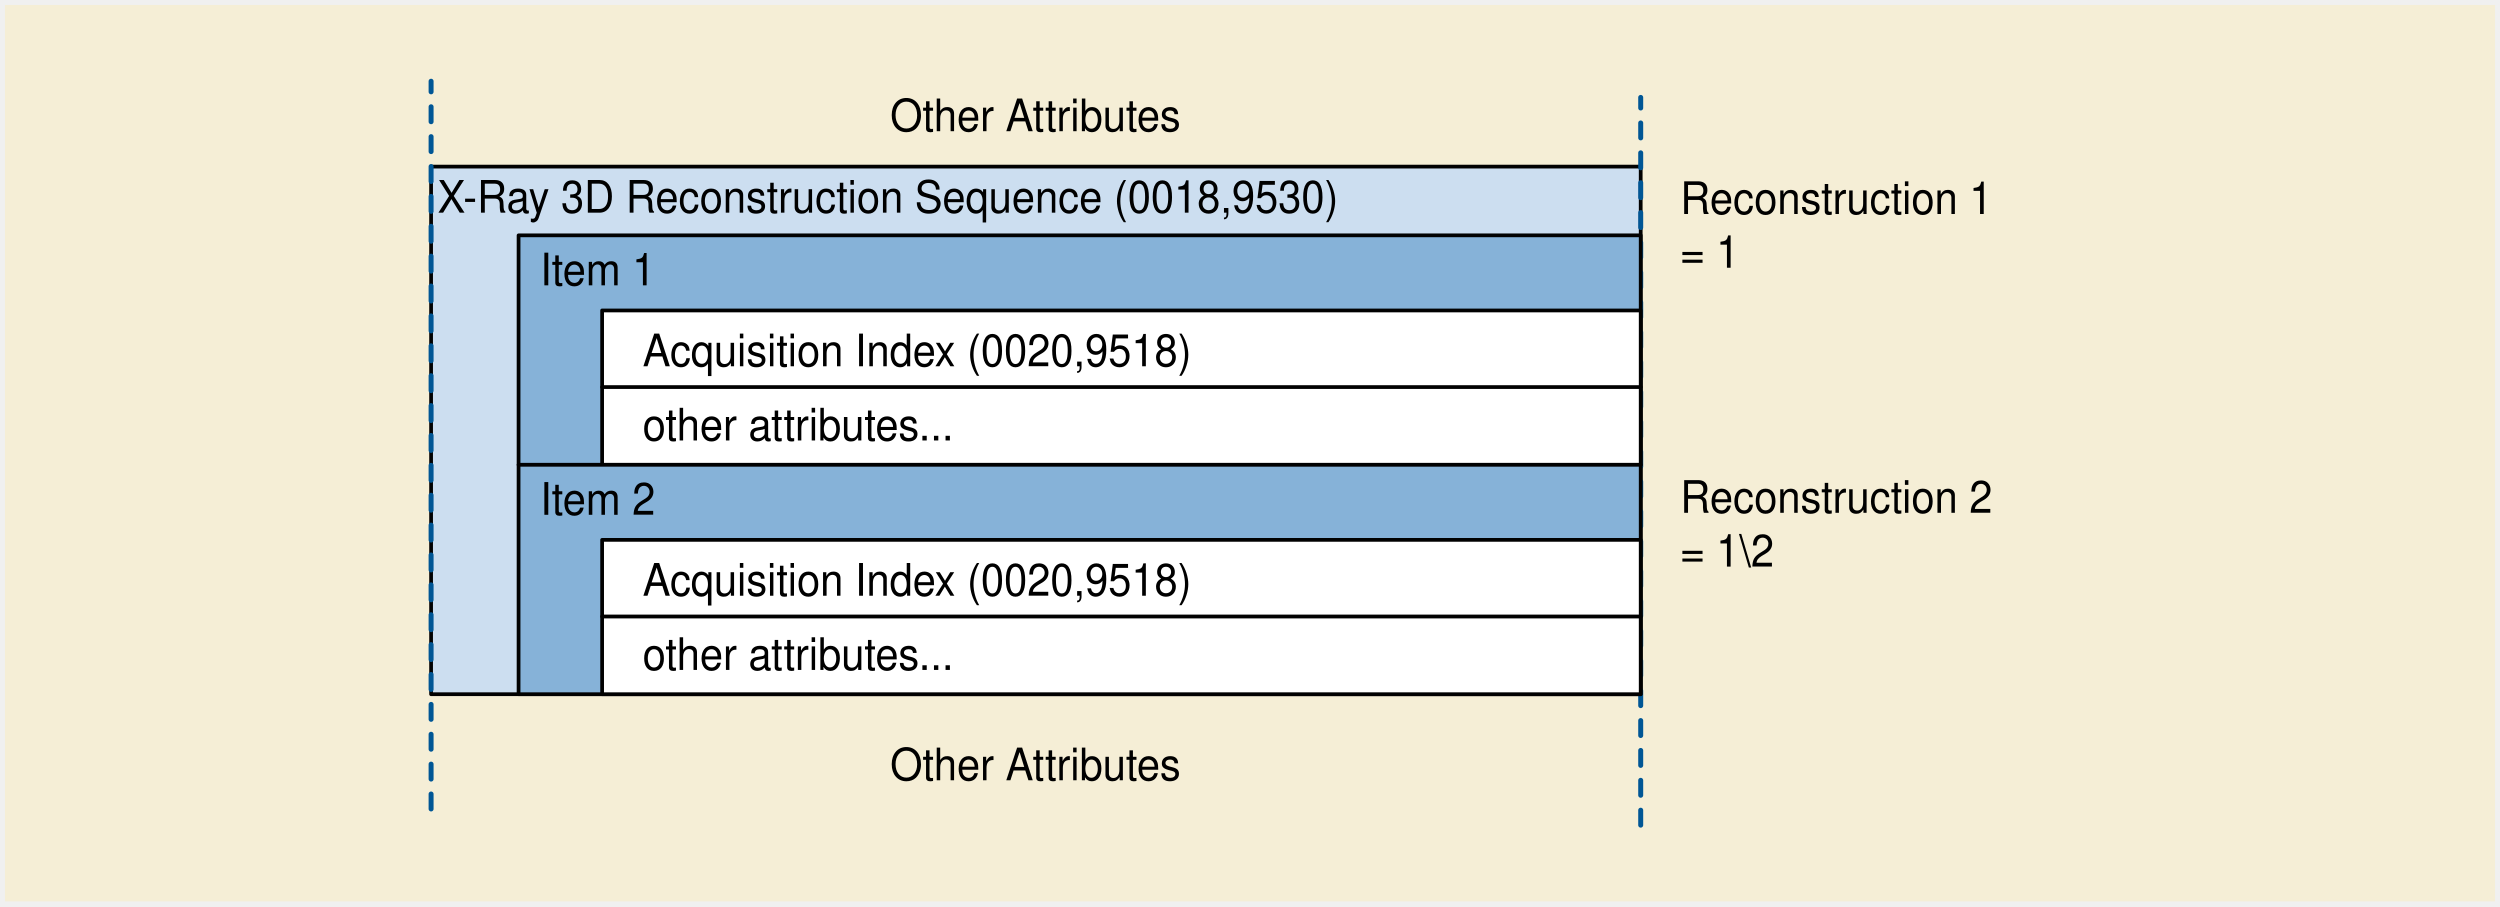
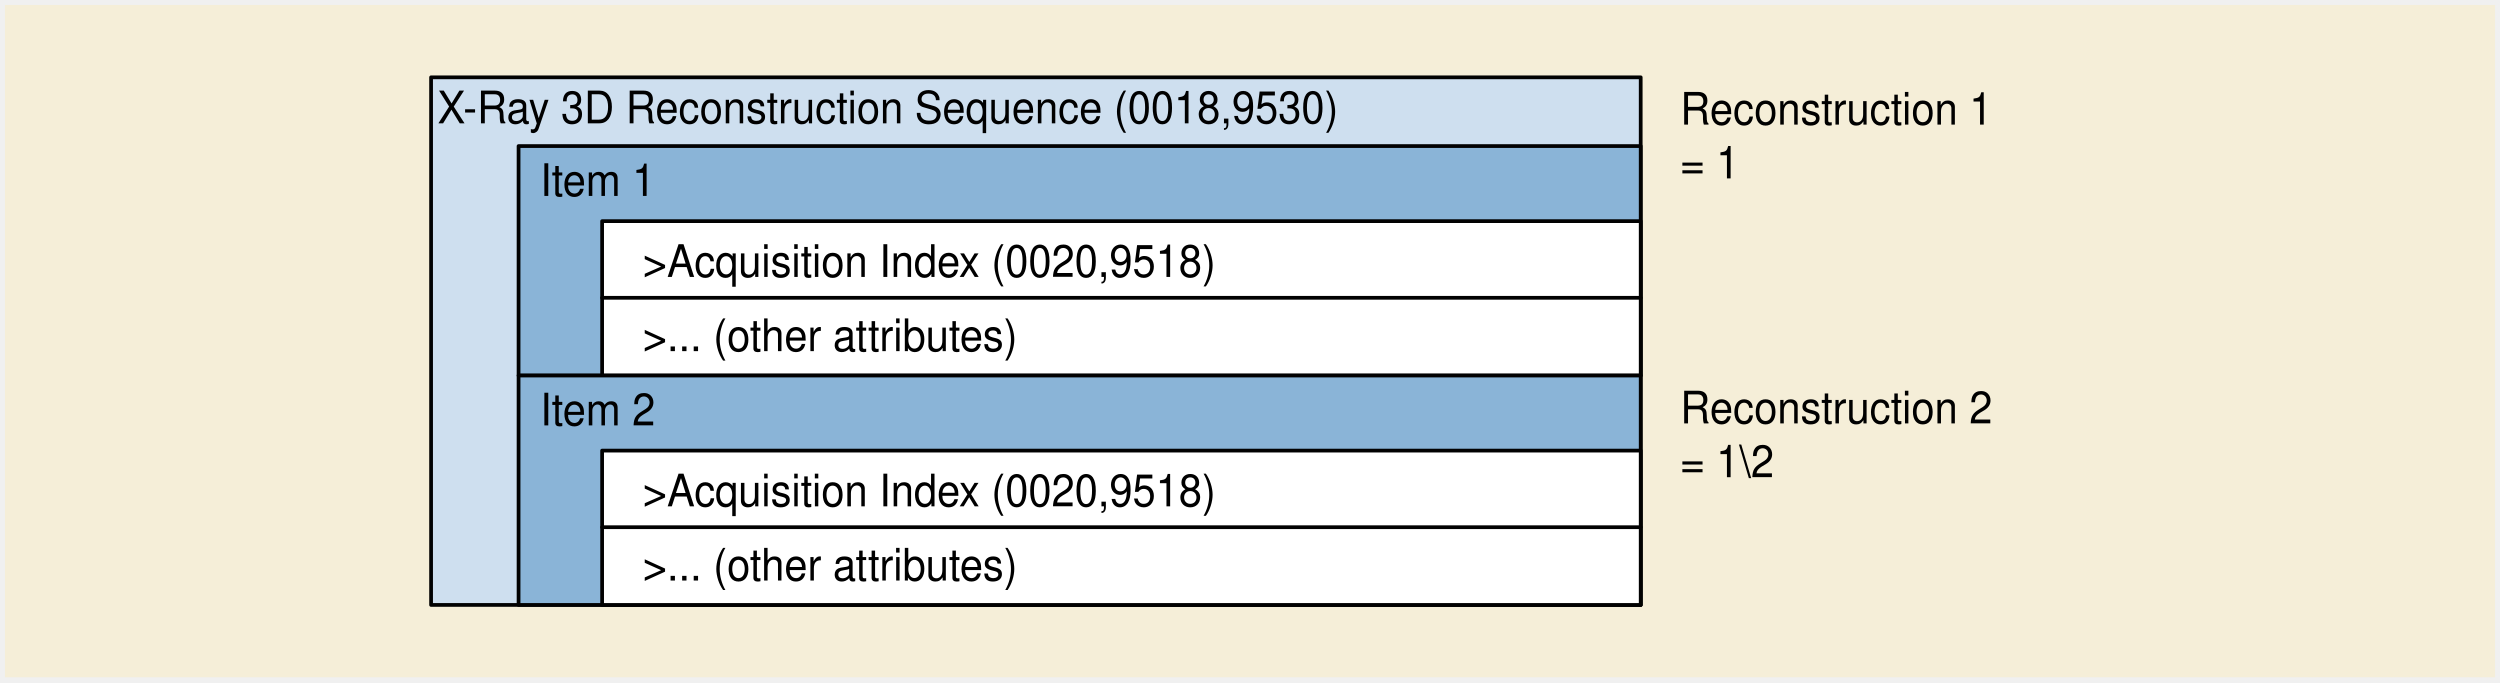
- <svg xmlns="http://www.w3.org/2000/svg" version="1.1" id="Layer_1" x="0px" y="0px" width="502px" height="182px" viewBox="0 0 502 182" enable-background="new 0 0 502 182" xml:space="preserve">
+ <svg xmlns="http://www.w3.org/2000/svg" version="1.1" id="Layer_1" x="0px" y="0px" width="502px" height="137px" viewBox="0 0 502 137" enable-background="new 0 0 502 137" xml:space="preserve">
  <defs>
    <style type="text/css">
	text {
	  font-family: Helvetica, Verdana, ArialUnicodeMS, san-serif
	}
	</style>
  </defs>
  <g>
   </g>
  <g>
-     <rect x="1" y="1" fill="#F5EED6" width="500" height="180" />
+     <rect x="1" y="1" fill="#F5EED8" width="500" height="135" />
    <g>
-       <rect x="86.563" y="33.453" fill="#CCDEF0" stroke="#010101" stroke-width="0.75" stroke-linecap="round" stroke-linejoin="round" stroke-miterlimit="1" width="242.89" height="105.947" />
-       <line fill="#4F8ABE" stroke="#005695" stroke-linecap="round" stroke-linejoin="round" stroke-miterlimit="1" stroke-dasharray="3" x1="329.453" y1="165.689" x2="329.453" y2="19.561" />
-       <line fill="#4F8ABE" stroke="#005695" stroke-linecap="round" stroke-linejoin="round" stroke-miterlimit="1" stroke-dasharray="3" x1="86.563" y1="162.439" x2="86.563" y2="16.311" />
-       <rect x="149.352" y="150.221" fill="none" width="117.313" height="8.51" />
-       <text transform="matrix(0.9288 0 0 1 178.7378 156.6777)" font-size="9">Other Attributes</text>
-       <rect x="149.352" y="19.886" fill="none" width="117.313" height="8.51" />
-       <text transform="matrix(0.9288 0 0 1 178.7378 26.3438)" font-size="9">Other Attributes</text>
-       <rect x="87.847" y="36.282" fill="none" width="205.157" height="8.511" />
-       <text transform="matrix(0.9288 0 0 1 87.8477 42.707)" font-size="9">X-Ray 3D Reconstruction Sequence (0018,9530)</text>
-       <rect x="337.401" y="96.539" fill="none" width="78.036" height="20.977" />
-       <text transform="matrix(0.9288 0 0 1 337.4014 102.9688)">
+       <rect x="86.562" y="15.526" fill="#CEDFEF" stroke="#010101" stroke-width="0.75" stroke-linecap="round" stroke-linejoin="round" stroke-miterlimit="1" width="242.891" height="105.947" />
+       <rect x="87.847" y="18.355" fill="none" width="205.157" height="8.511" />
+       <text transform="matrix(0.9288 0 0 1 87.8472 24.7593)" font-size="9">X-Ray 3D Reconstruction Sequence (0018,9530)</text>
+       <rect x="337.4" y="78.612" fill="none" width="78.037" height="20.977" />
+       <text transform="matrix(0.9288 0 0 1 337.4004 85.0215)">
        <tspan x="0" y="0" font-size="9">Reconstruction 2</tspan>
        <tspan x="0" y="10.801" font-size="9">= 1\2</tspan>
      </text>
-       <rect x="337.401" y="36.539" fill="none" width="78.036" height="20.978" />
-       <text transform="matrix(0.9288 0 0 1 337.4014 42.9692)">
+       <rect x="337.4" y="18.612" fill="none" width="78.037" height="20.978" />
+       <text transform="matrix(0.9288 0 0 1 337.4004 25.0215)">
        <tspan x="0" y="0" font-size="9">Reconstruction 1</tspan>
        <tspan x="0" y="10.8" font-size="9">= 1</tspan>
      </text>
-       <rect x="104.129" y="47.26" fill="#86B2D8" stroke="#010101" stroke-width="0.75" stroke-linecap="round" stroke-linejoin="round" stroke-miterlimit="1" width="225.324" height="46.07" />
-       <rect x="120.906" y="62.336" fill="#FFFFFF" stroke="#010101" stroke-width="0.75" stroke-linecap="round" stroke-linejoin="round" stroke-miterlimit="1" width="208.547" height="30.994" />
-       <line fill="#FFFFFF" stroke="#010101" stroke-width="0.75" stroke-linecap="round" stroke-linejoin="round" stroke-miterlimit="1" x1="120.906" y1="77.724" x2="329.453" y2="77.724" />
-       <rect x="108.468" y="50.871" fill="none" width="198.934" height="8.512" />
-       <text transform="matrix(0.9288 0 0 1 108.4683 57.2969)" font-size="9">Item 1</text>
-       <rect x="129.045" y="67.119" fill="none" width="165.974" height="8.51" />
-       <text transform="matrix(0.9288 0 0 1 129.0454 73.5493)" font-size="9">Acquisition Index (0020,9518)</text>
-       <rect x="129.045" y="82.018" fill="none" width="166.28" height="8.51" />
-       <text transform="matrix(0.9288 0 0 1 129.0454 88.4497)" font-size="9">other attributes...</text>
-       <rect x="104.129" y="93.33" fill="#86B2D8" stroke="#010101" stroke-width="0.75" stroke-linecap="round" stroke-linejoin="round" stroke-miterlimit="1" width="225.324" height="46.07" />
-       <rect x="120.906" y="108.405" fill="#FFFFFF" stroke="#010101" stroke-width="0.75" stroke-linecap="round" stroke-linejoin="round" stroke-miterlimit="1" width="208.547" height="30.995" />
-       <line fill="#FFFFFF" stroke="#010101" stroke-width="0.75" stroke-linecap="round" stroke-linejoin="round" stroke-miterlimit="1" x1="120.906" y1="123.793" x2="329.453" y2="123.793" />
-       <rect x="108.468" y="96.941" fill="none" width="198.934" height="8.51" />
-       <text transform="matrix(0.9288 0 0 1 108.4683 103.3672)" font-size="9">Item 2</text>
-       <rect x="129.045" y="113.188" fill="none" width="165.974" height="8.51" />
-       <text transform="matrix(0.9288 0 0 1 129.0454 119.6191)" font-size="9">Acquisition Index (0020,9518)</text>
-       <rect x="129.045" y="128.088" fill="none" width="166.28" height="8.51" />
-       <text transform="matrix(0.9288 0 0 1 129.0454 134.5195)" font-size="9">other attributes...</text>
+       <rect x="104.128" y="29.333" fill="#8AB4D7" stroke="#010101" stroke-width="0.75" stroke-linecap="round" stroke-linejoin="round" stroke-miterlimit="1" width="225.325" height="46.07" />
+       <rect x="120.905" y="44.409" fill="#FFFFFF" stroke="#010101" stroke-width="0.75" stroke-linecap="round" stroke-linejoin="round" stroke-miterlimit="1" width="208.548" height="30.994" />
+       <line fill="#FFFFFF" stroke="#010101" stroke-width="0.75" stroke-linecap="round" stroke-linejoin="round" stroke-miterlimit="1" x1="120.905" y1="59.797" x2="329.453" y2="59.797" />
+       <rect x="108.468" y="32.944" fill="none" width="198.935" height="8.512" />
+       <text transform="matrix(0.9288 0 0 1 108.4678 39.3491)" font-size="9">Item 1</text>
+       <rect x="129.045" y="49.192" fill="none" width="165.975" height="8.51" />
+       <text transform="matrix(0.9288 0 0 1 129.0449 55.6016)" font-size="9">&gt;Acquisition Index (0020,9518)</text>
+       <rect x="129.044" y="64.091" fill="none" width="166.28" height="8.509" />
+       <text transform="matrix(0.9288 0 0 1 129.0449 70.502)" font-size="9">&gt;... (other attributes)</text>
+       <rect x="104.128" y="75.403" fill="#8AB4D7" stroke="#010101" stroke-width="0.75" stroke-linecap="round" stroke-linejoin="round" stroke-miterlimit="1" width="225.325" height="46.07" />
+       <rect x="120.905" y="90.479" fill="#FFFFFF" stroke="#010101" stroke-width="0.75" stroke-linecap="round" stroke-linejoin="round" stroke-miterlimit="1" width="208.548" height="30.995" />
+       <line fill="#FFFFFF" stroke="#010101" stroke-width="0.75" stroke-linecap="round" stroke-linejoin="round" stroke-miterlimit="1" x1="120.905" y1="105.866" x2="329.453" y2="105.866" />
+       <rect x="108.468" y="79.015" fill="none" width="198.935" height="8.51" />
+       <text transform="matrix(0.9288 0 0 1 108.4678 85.4189)" font-size="9">Item 2</text>
+       <rect x="129.045" y="95.261" fill="none" width="165.975" height="8.51" />
+       <text transform="matrix(0.9288 0 0 1 129.0449 101.6719)" font-size="9">&gt;Acquisition Index (0020,9518)</text>
+       <rect x="129.044" y="110.161" fill="none" width="166.28" height="8.51" />
+       <text transform="matrix(0.9288 0 0 1 129.0449 116.5723)" font-size="9">&gt;... (other attributes)</text>
    </g>
  </g>
</svg>
